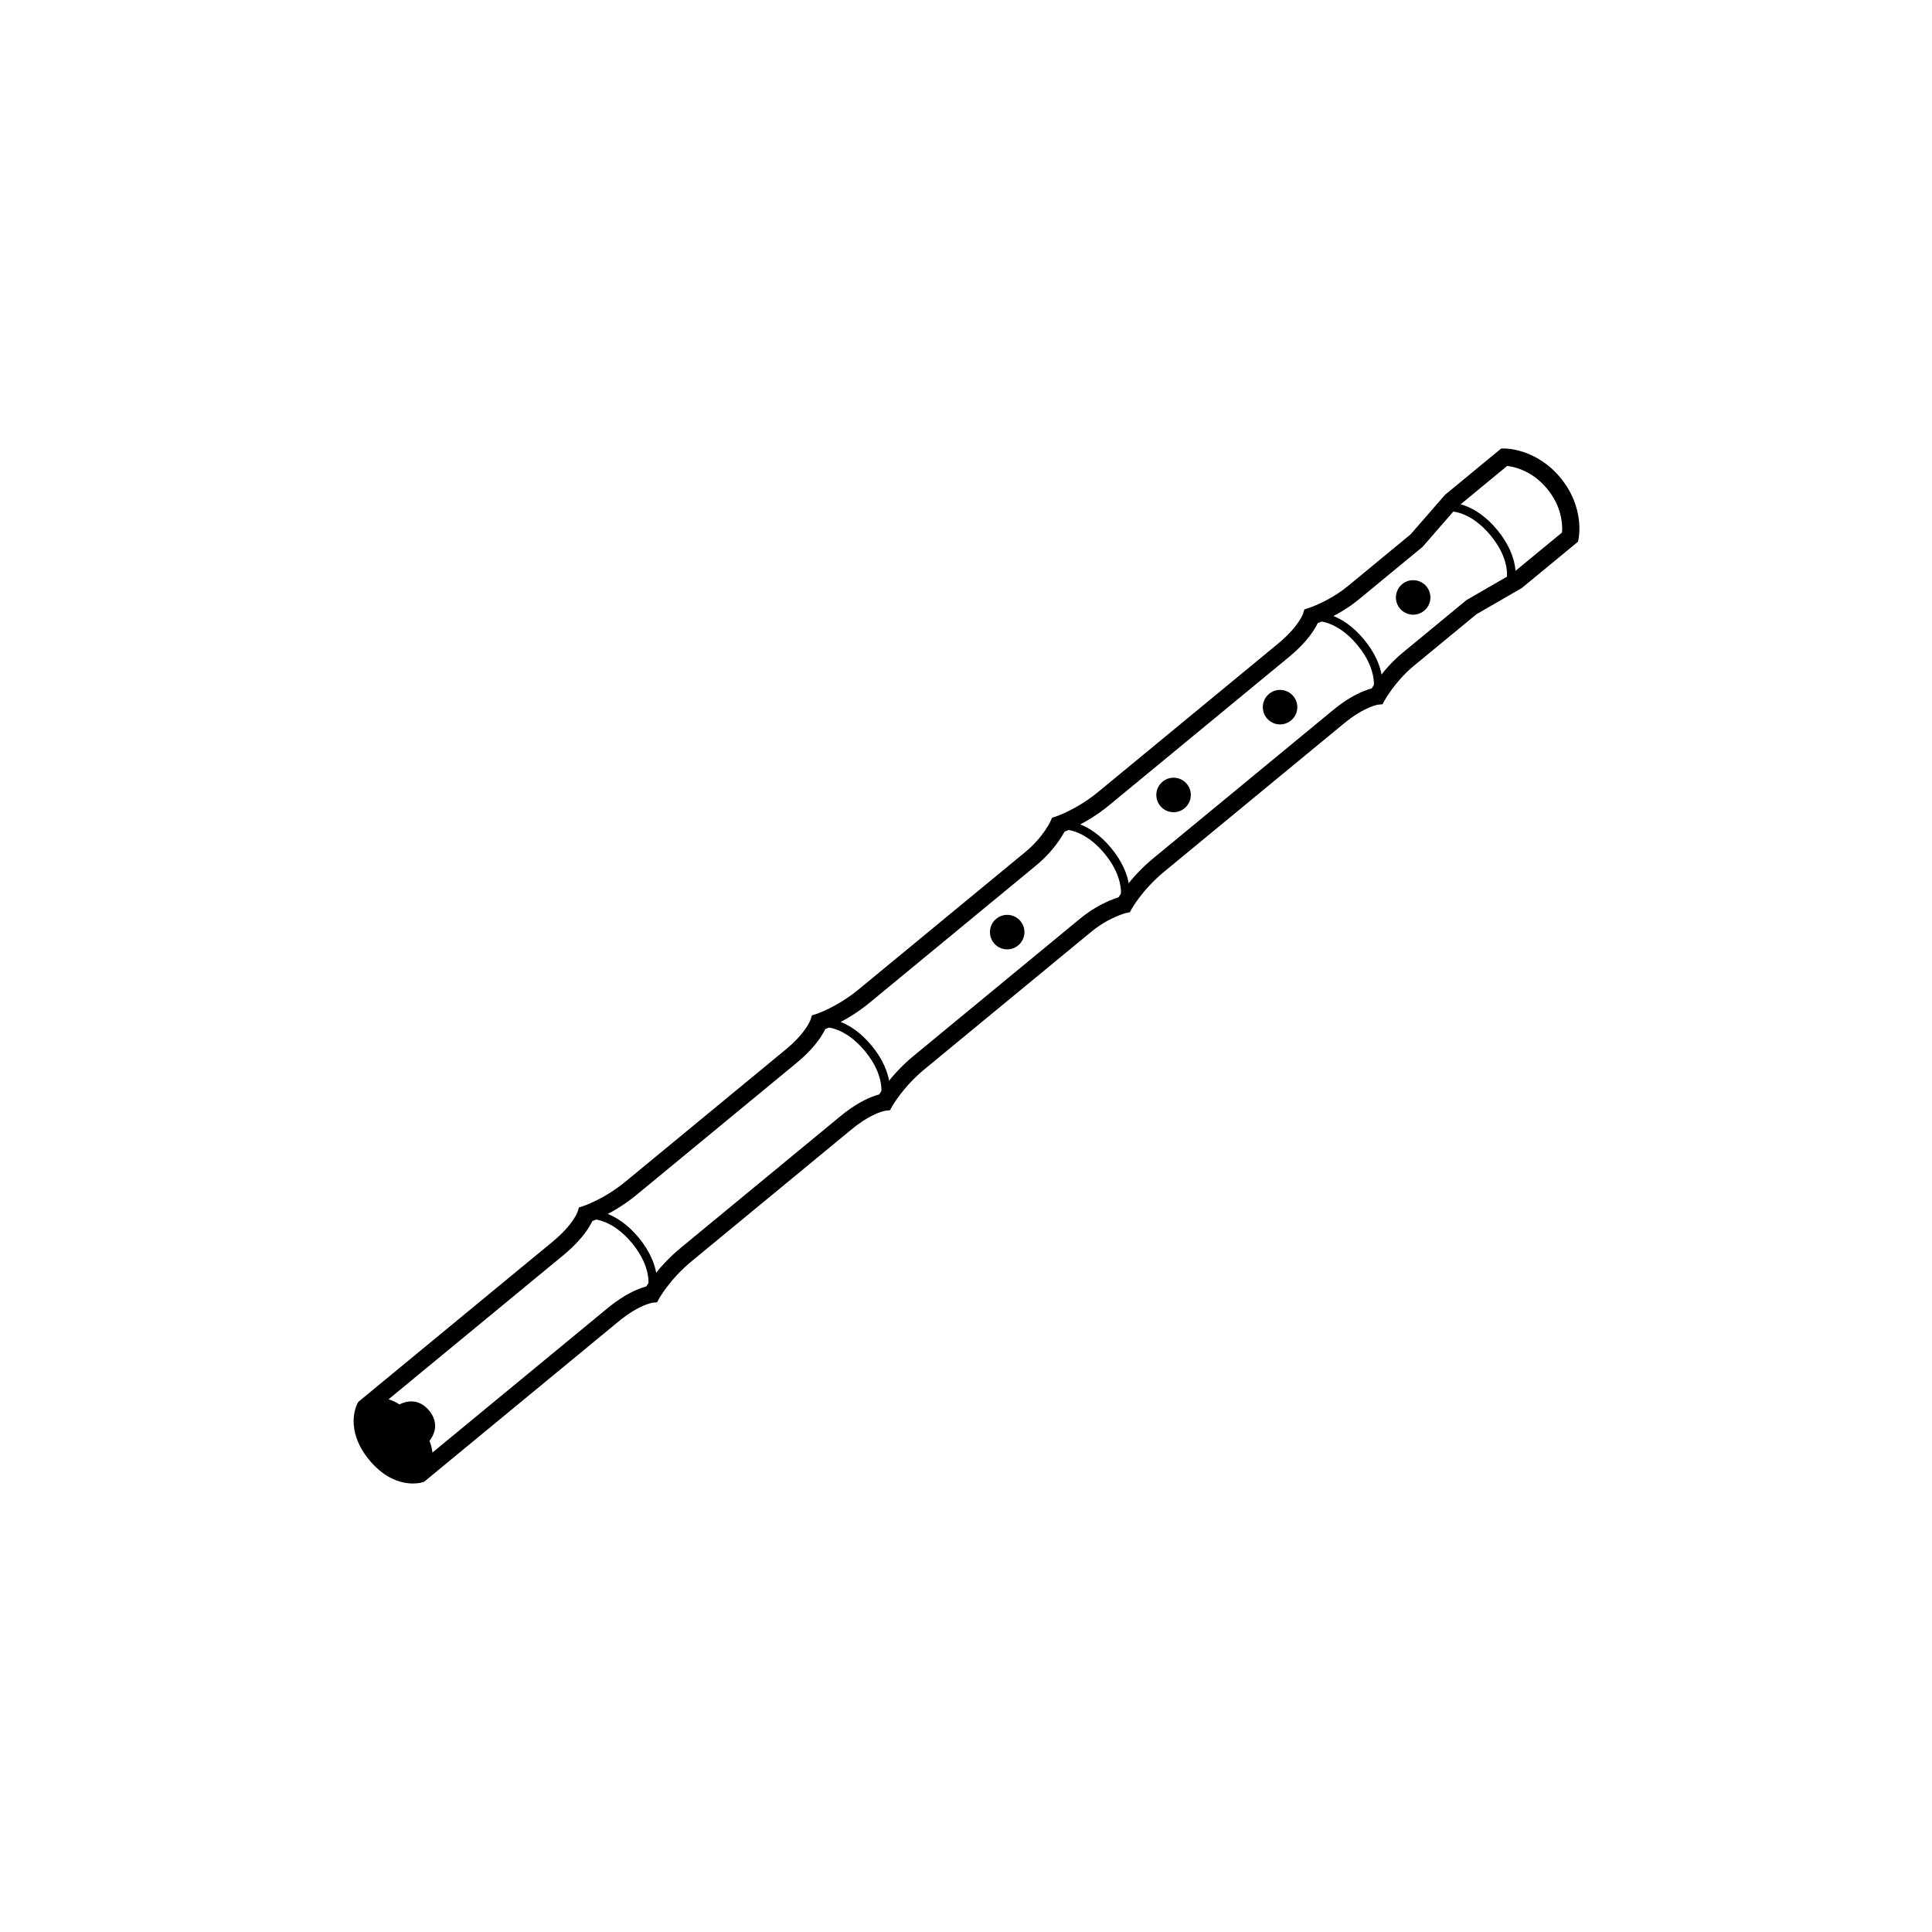
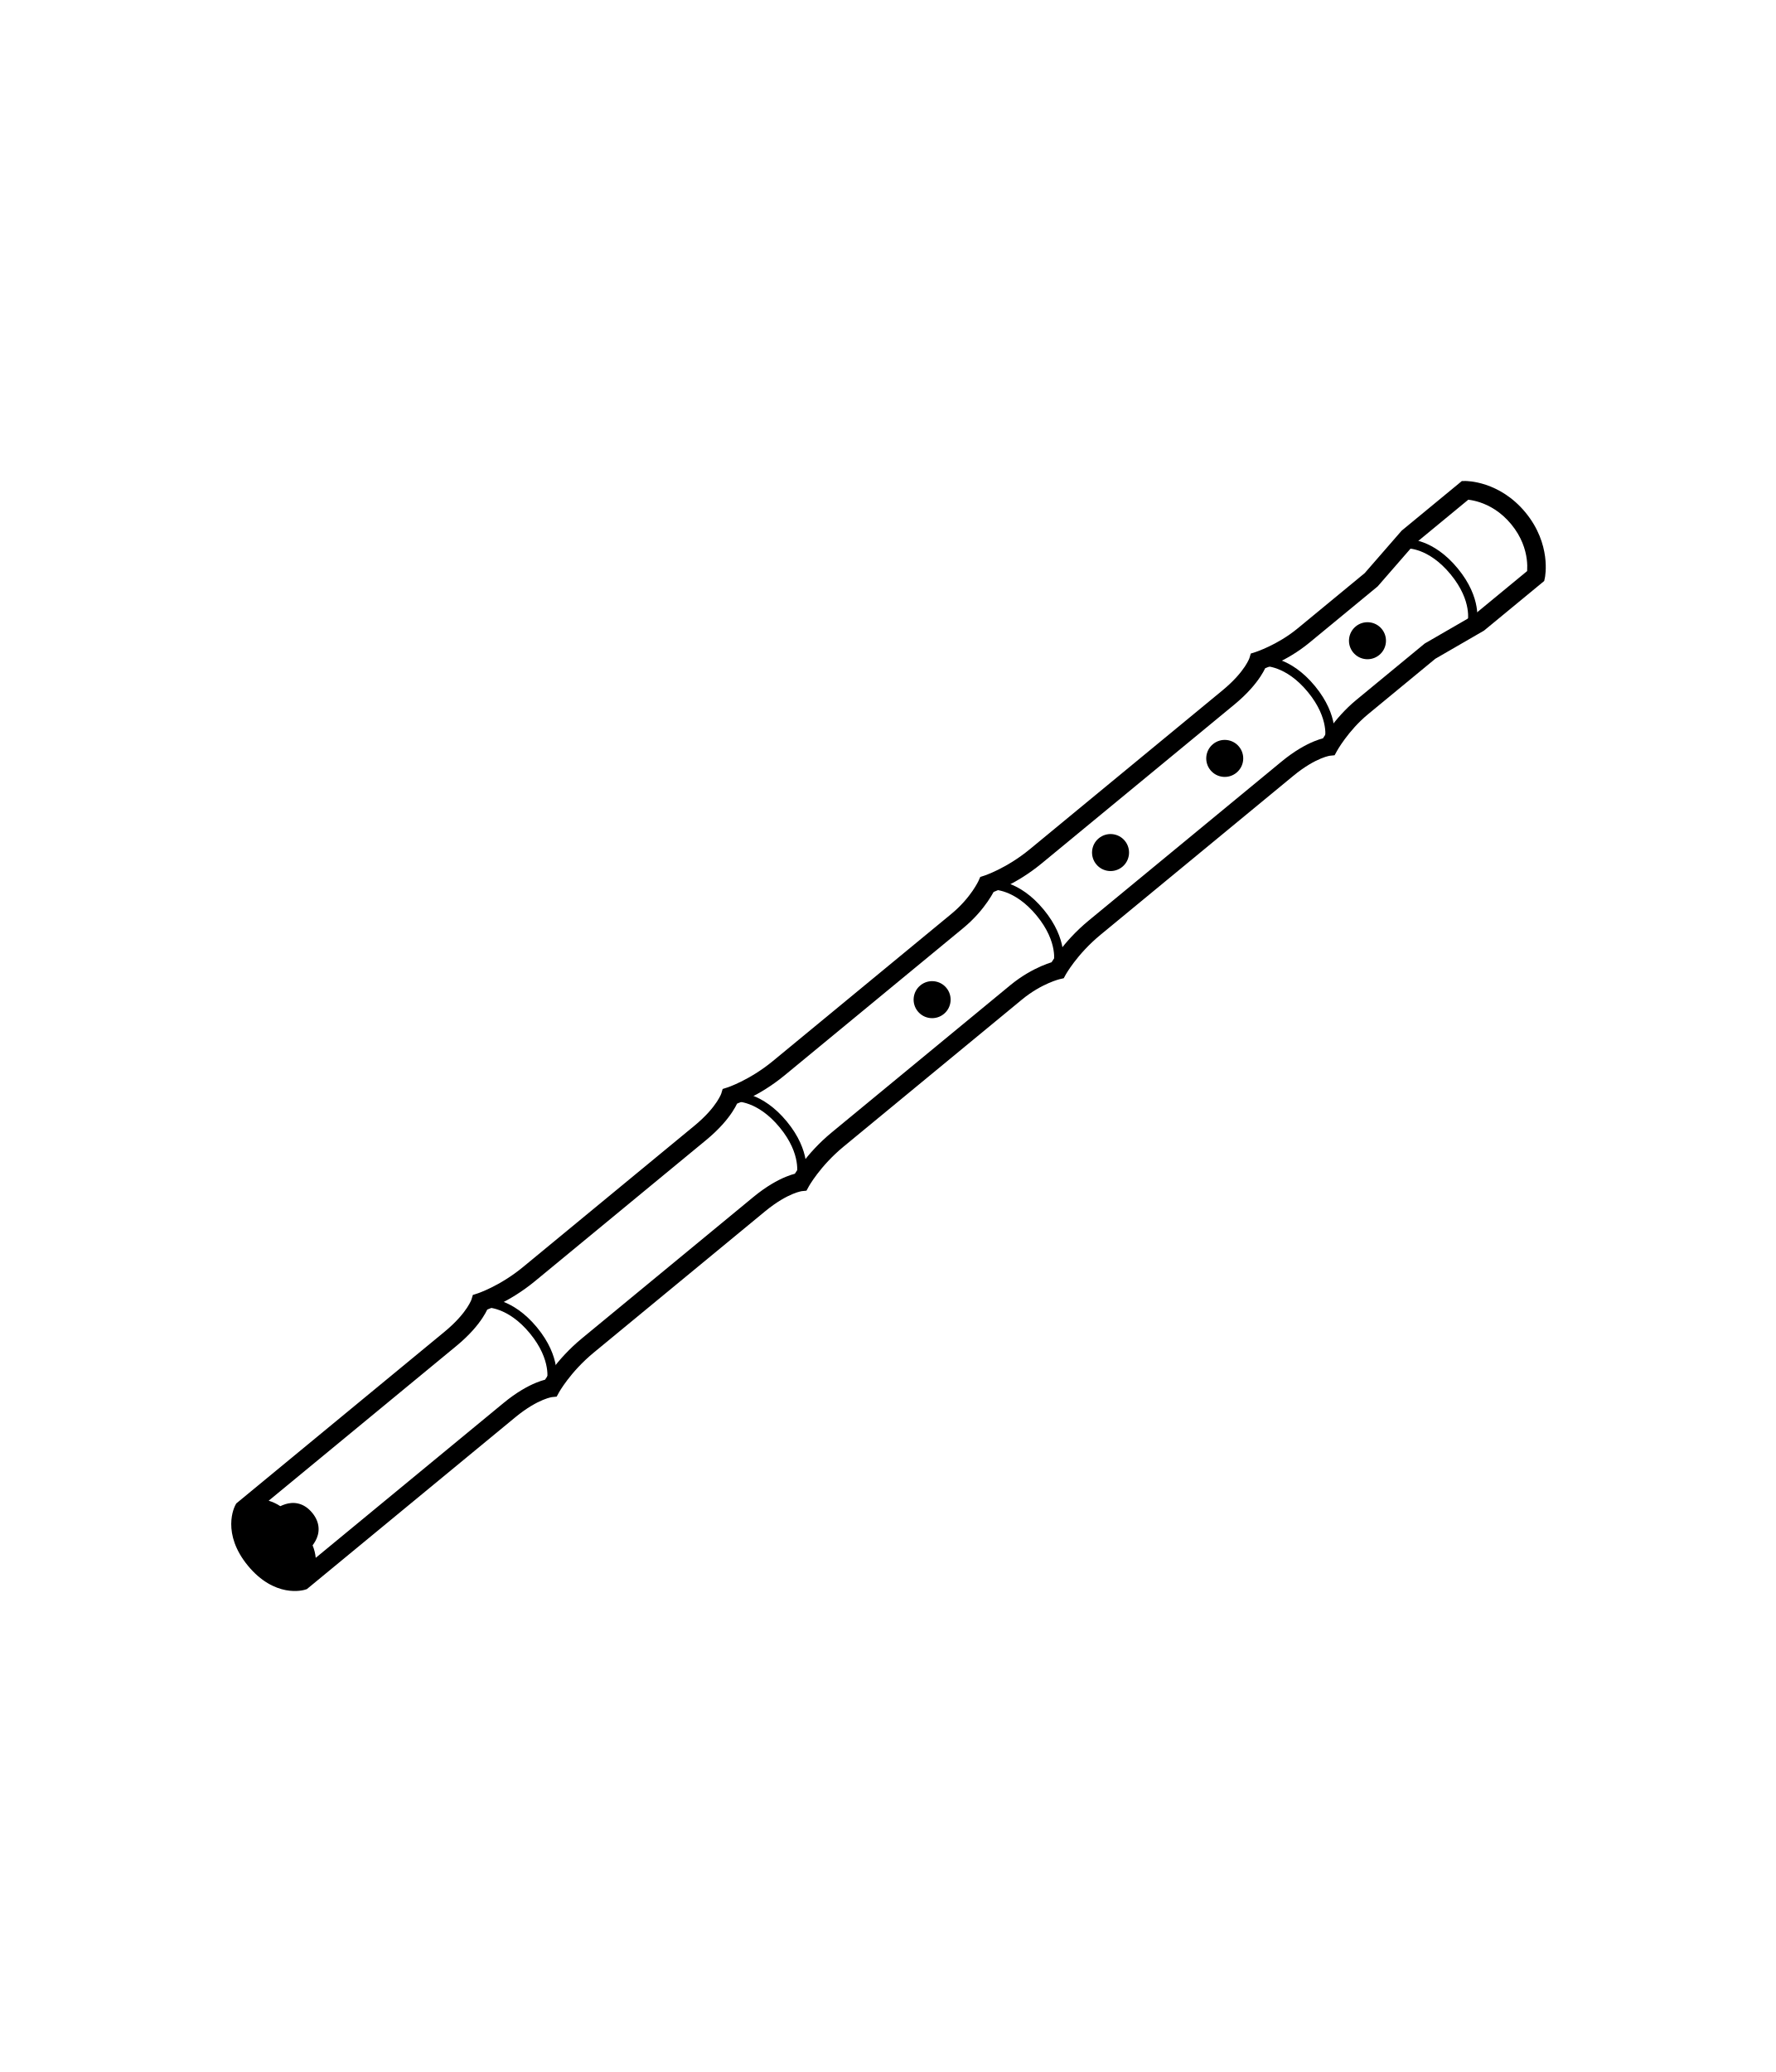
- <svg xmlns="http://www.w3.org/2000/svg" width="224" height="224" viewBox="0 0 224 224" fill="none">
-   <path fill-rule="evenodd" clip-rule="evenodd" d="M94.645 117.563L94.631 117.568L94.629 117.568L94.13 117.728L93.981 118.219L93.981 118.22L93.98 118.222C93.979 118.226 93.976 118.233 93.972 118.245C93.961 118.274 93.939 118.328 93.904 118.405C93.833 118.557 93.708 118.799 93.502 119.111C93.09 119.736 92.352 120.65 91.077 121.701L72.558 136.968C71.279 138.022 70.031 138.744 69.106 139.2C68.643 139.428 68.264 139.589 68.004 139.692C67.874 139.743 67.774 139.78 67.709 139.803C67.677 139.814 67.653 139.822 67.639 139.827L67.624 139.832L67.623 139.832L67.622 139.833L67.123 139.992L66.974 140.486C66.972 140.49 66.969 140.498 66.965 140.509C66.954 140.539 66.932 140.593 66.897 140.669C66.826 140.821 66.701 141.063 66.495 141.376C66.083 142 65.345 142.914 64.07 143.966L41.544 162.536L41.452 162.705L42.329 163.185C41.452 162.705 41.451 162.706 41.451 162.706L41.45 162.707L41.449 162.71L41.445 162.716L41.438 162.731C41.432 162.742 41.425 162.756 41.417 162.772C41.401 162.804 41.382 162.846 41.359 162.897C41.316 162.999 41.262 163.139 41.209 163.313C41.104 163.661 41.004 164.149 41 164.746C40.994 165.963 41.392 167.551 42.809 169.27C44.226 170.989 45.708 171.682 46.903 171.908C47.491 172.019 47.989 172.013 48.35 171.976C48.531 171.958 48.678 171.932 48.787 171.908C48.842 171.896 48.886 171.885 48.921 171.875C48.938 171.871 48.953 171.867 48.965 171.863L48.981 171.858L48.988 171.856L48.991 171.855L48.992 171.855C48.992 171.855 48.994 171.854 48.69 170.902L48.994 171.854L49.177 171.796L71.703 153.226C72.978 152.174 74.016 151.624 74.707 151.339C75.054 151.197 75.315 151.12 75.478 151.079C75.559 151.059 75.617 151.048 75.648 151.043C75.66 151.041 75.668 151.04 75.672 151.039L76.185 150.987L76.437 150.527L76.438 150.526L76.438 150.525L76.446 150.512C76.453 150.498 76.466 150.477 76.483 150.447C76.518 150.388 76.573 150.297 76.648 150.179C76.798 149.943 77.029 149.601 77.341 149.191C77.966 148.369 78.912 147.282 80.191 146.228L98.71 130.961C99.985 129.91 101.023 129.36 101.714 129.075C102.06 128.932 102.322 128.855 102.485 128.815C102.566 128.795 102.624 128.784 102.655 128.779C102.66 128.778 102.665 128.777 102.669 128.776C102.674 128.776 102.677 128.775 102.679 128.775L102.68 128.774L102.682 128.774L103.192 128.722L103.444 128.263L103.444 128.262L103.445 128.261L103.452 128.247C103.456 128.241 103.46 128.234 103.466 128.224C103.472 128.213 103.48 128.199 103.49 128.183C103.525 128.123 103.58 128.032 103.655 127.915C103.805 127.679 104.036 127.337 104.348 126.927C104.973 126.105 105.919 125.018 107.197 123.964L126.488 108.061C127.56 107.177 128.6 106.62 129.367 106.286C129.749 106.119 130.062 106.009 130.273 105.941C130.379 105.907 130.459 105.885 130.51 105.871C130.535 105.864 130.553 105.859 130.564 105.857L130.571 105.855L130.572 105.855L130.573 105.854L131.008 105.755L131.222 105.362L131.223 105.361L131.223 105.36L131.231 105.347C131.238 105.334 131.251 105.312 131.268 105.282C131.303 105.223 131.358 105.132 131.433 105.014C131.584 104.779 131.814 104.437 132.126 104.027C132.751 103.205 133.698 102.118 134.976 101.064L155.81 83.888C157.085 82.837 158.123 82.287 158.815 82.002C159.161 81.859 159.422 81.782 159.585 81.742C159.667 81.722 159.724 81.711 159.755 81.706C159.767 81.704 159.775 81.702 159.779 81.702L159.781 81.701L159.782 81.701L160.292 81.65L160.544 81.189L160.545 81.188L160.554 81.173C160.561 81.159 160.574 81.137 160.592 81.107C160.627 81.047 160.681 80.956 160.753 80.84C160.899 80.607 161.119 80.274 161.408 79.883C161.989 79.097 162.836 78.096 163.912 77.209L171.178 71.219L176.444 68.174L182.952 62.809L183.024 62.465L183.024 62.463L183.025 62.461L183.026 62.456L183.029 62.441C183.031 62.43 183.033 62.416 183.036 62.398C183.038 62.388 183.04 62.377 183.042 62.365C183.044 62.354 183.046 62.343 183.048 62.331C183.051 62.309 183.055 62.286 183.058 62.26C183.075 62.145 183.093 61.985 183.106 61.786C183.131 61.389 183.133 60.836 183.047 60.177C182.873 58.856 182.34 57.116 180.929 55.404C179.518 53.692 177.912 52.837 176.648 52.414C176.018 52.203 175.474 52.1 175.08 52.049C174.883 52.024 174.722 52.011 174.606 52.005C174.548 52.002 174.501 52.001 174.466 52C174.448 52 174.434 52 174.422 52L174.407 52L174.402 52L174.399 52L174.397 52L174.047 52.005L167.539 57.37L163.545 61.959L156.279 67.949C155.203 68.836 154.059 69.477 153.177 69.897C152.738 70.106 152.369 70.258 152.112 70.357C151.984 70.406 151.885 70.442 151.82 70.465C151.787 70.476 151.763 70.484 151.748 70.489L151.731 70.495L151.73 70.495L151.23 70.655L151.082 71.146L151.081 71.147L151.081 71.148C151.079 71.153 151.076 71.16 151.072 71.172C151.061 71.201 151.039 71.255 151.004 71.332C150.933 71.484 150.808 71.726 150.602 72.038C150.19 72.662 149.452 73.577 148.177 74.628L127.343 91.804C126.065 92.857 124.817 93.579 123.891 94.036C123.429 94.264 123.049 94.425 122.789 94.527C122.659 94.579 122.56 94.615 122.495 94.638C122.462 94.65 122.438 94.658 122.424 94.663L122.409 94.668L122.408 94.668L122.407 94.668L121.981 94.804L121.8 95.212L121.8 95.214L121.799 95.215L121.796 95.221C121.792 95.23 121.784 95.247 121.772 95.27C121.749 95.318 121.711 95.392 121.658 95.489C121.552 95.684 121.383 95.97 121.147 96.314C120.672 97.002 119.927 97.917 118.855 98.801L99.564 114.704C98.286 115.758 97.038 116.479 96.112 116.936C95.65 117.164 95.271 117.325 95.011 117.428C94.881 117.479 94.781 117.516 94.716 117.539C94.684 117.55 94.66 117.558 94.645 117.563ZM68.164 142.477C68.403 142.114 68.569 141.809 68.681 141.575L68.738 141.553C69.043 141.432 69.474 141.249 69.99 140.994C71.022 140.485 72.407 139.684 73.83 138.512L92.349 123.245C93.774 122.07 94.647 121.008 95.171 120.212C95.41 119.85 95.576 119.544 95.688 119.311L95.745 119.288C96.05 119.168 96.481 118.985 96.997 118.73C98.029 118.221 99.414 117.42 100.837 116.247L120.127 100.344C121.37 99.32 122.236 98.258 122.794 97.448C123.073 97.042 123.277 96.698 123.412 96.45L123.425 96.426C123.456 96.414 123.489 96.401 123.523 96.388C123.829 96.267 124.259 96.085 124.776 95.829C125.808 95.32 127.193 94.519 128.615 93.347L149.449 76.172C150.874 74.997 151.747 73.935 152.272 73.139C152.51 72.778 152.675 72.474 152.787 72.24L152.831 72.223C153.128 72.109 153.545 71.937 154.037 71.703C155.016 71.236 156.312 70.514 157.551 69.492L164.945 63.397L168.939 58.808L174.743 54.023C174.769 54.026 174.796 54.029 174.824 54.033C175.11 54.07 175.525 54.147 176.013 54.311C176.986 54.636 178.253 55.301 179.386 56.676C180.519 58.05 180.93 59.421 181.064 60.438C181.131 60.949 181.128 61.371 181.11 61.659C181.108 61.687 181.106 61.715 181.104 61.74L175.299 66.525L170.034 69.57L162.64 75.666C161.401 76.687 160.444 77.822 159.799 78.694C159.476 79.132 159.228 79.508 159.059 79.778L159.033 79.819C158.783 79.884 158.452 79.988 158.052 80.153C157.172 80.516 155.963 81.17 154.538 82.345L133.704 99.52C132.281 100.693 131.231 101.9 130.534 102.816C130.185 103.274 129.924 103.662 129.747 103.939C129.727 103.97 129.709 103.999 129.691 104.028L129.665 104.036C129.396 104.122 129.019 104.256 128.567 104.452C127.666 104.846 126.458 105.493 125.216 106.518L105.925 122.421C104.503 123.593 103.452 124.8 102.756 125.716C102.407 126.175 102.145 126.562 101.969 126.839L101.936 126.891C101.685 126.956 101.354 127.06 100.952 127.226C100.071 127.589 98.862 128.243 97.437 129.418L78.918 144.685C77.496 145.858 76.445 147.065 75.749 147.98C75.4 148.439 75.138 148.827 74.962 149.103L74.929 149.155C74.678 149.22 74.347 149.325 73.945 149.49C73.065 149.853 71.856 150.508 70.43 151.682L50.135 168.414C50.093 167.984 49.99 167.528 49.797 167.065C49.898 166.926 50.018 166.75 50.121 166.556C50.305 166.21 50.474 165.744 50.444 165.188C50.414 164.62 50.184 164.067 49.753 163.545C49.323 163.022 48.823 162.691 48.272 162.553C47.732 162.418 47.242 162.494 46.867 162.609C46.657 162.673 46.462 162.757 46.306 162.83C45.889 162.552 45.461 162.364 45.047 162.24L65.342 145.509C66.767 144.334 67.64 143.272 68.164 142.477Z" fill="black" />
-   <path d="M118.319 106.799C119.022 107.651 118.901 108.912 118.048 109.614C117.196 110.317 115.935 110.196 115.233 109.343C114.53 108.491 114.652 107.23 115.504 106.528C116.356 105.825 117.617 105.946 118.319 106.799Z" fill="black" />
-   <path d="M137.61 90.896C138.313 91.748 138.191 93.009 137.339 93.711C136.487 94.414 135.226 94.293 134.524 93.44C133.821 92.588 133.942 91.327 134.795 90.625C135.647 89.922 136.907 90.043 137.61 90.896Z" fill="black" />
-   <path d="M149.956 80.718C150.659 81.57 150.537 82.831 149.685 83.533C148.833 84.236 147.572 84.115 146.87 83.262C146.167 82.41 146.288 81.149 147.141 80.447C147.993 79.744 149.253 79.865 149.956 80.718Z" fill="black" />
-   <path d="M165.388 67.995C166.091 68.848 165.97 70.108 165.117 70.811C164.265 71.513 163.005 71.392 162.302 70.54C161.599 69.687 161.721 68.427 162.573 67.724C163.425 67.022 164.686 67.143 165.388 67.995Z" fill="black" />
-   <path fill-rule="evenodd" clip-rule="evenodd" d="M154.482 71.376C155.506 71.764 156.838 72.558 158.166 74.169C159.494 75.781 160.019 77.24 160.205 78.319C160.297 78.856 160.304 79.294 160.287 79.604C160.278 79.759 160.263 79.882 160.25 79.97C160.243 80.013 160.237 80.048 160.232 80.074C160.229 80.086 160.227 80.097 160.225 80.105L160.223 80.115L160.222 80.119L160.222 80.121C160.222 80.121 160.221 80.122 159.735 80.004C159.25 79.886 159.249 79.887 159.249 79.887L159.249 79.888L159.251 79.878C159.253 79.867 159.257 79.846 159.262 79.818C159.27 79.76 159.282 79.669 159.289 79.548C159.302 79.306 159.298 78.944 159.219 78.488C159.063 77.58 158.611 76.281 157.394 74.806C156.178 73.33 154.99 72.638 154.128 72.312C153.695 72.148 153.341 72.074 153.101 72.041C152.981 72.025 152.889 72.019 152.831 72.016C152.802 72.015 152.781 72.015 152.77 72.015L152.759 72.015L152.76 72.015C152.76 72.015 152.762 72.015 152.739 71.516C152.716 71.016 152.716 71.016 152.716 71.016L152.719 71.016L152.722 71.016L152.733 71.016C152.741 71.015 152.752 71.015 152.765 71.015C152.791 71.015 152.826 71.015 152.871 71.017C152.959 71.02 153.083 71.029 153.236 71.05C153.544 71.093 153.973 71.183 154.482 71.376Z" fill="black" />
-   <path fill-rule="evenodd" clip-rule="evenodd" d="M169.915 58.654C170.938 59.042 172.271 59.836 173.599 61.447C174.927 63.058 175.452 64.518 175.637 65.596C175.73 66.133 175.737 66.572 175.719 66.882C175.711 67.037 175.696 67.16 175.682 67.247C175.676 67.291 175.669 67.326 175.664 67.351C175.662 67.364 175.66 67.374 175.658 67.382L175.655 67.393L175.655 67.397L175.654 67.398C175.654 67.398 175.654 67.399 175.168 67.282C174.682 67.164 174.682 67.164 174.682 67.164L174.682 67.166L174.684 67.156C174.686 67.144 174.69 67.124 174.694 67.095C174.703 67.038 174.714 66.947 174.721 66.826C174.735 66.584 174.73 66.222 174.652 65.766C174.496 64.857 174.043 63.559 172.827 62.083C171.611 60.608 170.422 59.916 169.561 59.589C169.128 59.425 168.773 59.352 168.533 59.319C168.413 59.302 168.322 59.296 168.264 59.294C168.235 59.293 168.214 59.293 168.202 59.293L168.191 59.293L168.193 59.293C168.193 59.293 168.194 59.293 168.171 58.793C168.148 58.294 168.149 58.294 168.149 58.294L168.151 58.294L168.155 58.293L168.166 58.293C168.174 58.293 168.184 58.293 168.197 58.293C168.223 58.292 168.259 58.293 168.303 58.295C168.391 58.298 168.515 58.307 168.669 58.328C168.977 58.37 169.405 58.461 169.915 58.654Z" fill="black" />
-   <path fill-rule="evenodd" clip-rule="evenodd" d="M125.161 95.549C126.184 95.937 127.516 96.731 128.844 98.342C130.172 99.953 130.698 101.413 130.883 102.491C130.975 103.028 130.983 103.467 130.965 103.777C130.957 103.932 130.942 104.055 130.928 104.142C130.922 104.186 130.915 104.221 130.91 104.246C130.908 104.259 130.905 104.269 130.904 104.278L130.901 104.288L130.9 104.292L130.9 104.293C130.9 104.293 130.9 104.295 130.414 104.177C129.928 104.059 129.928 104.059 129.928 104.059L129.927 104.061L129.929 104.051C129.932 104.039 129.935 104.019 129.94 103.99C129.949 103.933 129.96 103.842 129.967 103.721C129.98 103.479 129.976 103.117 129.897 102.661C129.741 101.752 129.289 100.454 128.073 98.978C126.856 97.503 125.668 96.811 124.806 96.484C124.374 96.32 124.019 96.247 123.779 96.214C123.659 96.198 123.568 96.191 123.509 96.189C123.48 96.188 123.46 96.188 123.448 96.188L123.437 96.188L123.439 96.188C123.439 96.188 123.44 96.188 123.417 95.688C123.394 95.189 123.395 95.189 123.395 95.189L123.397 95.189L123.401 95.188L123.411 95.188C123.42 95.188 123.43 95.188 123.443 95.188C123.469 95.188 123.505 95.188 123.549 95.19C123.637 95.193 123.761 95.202 123.915 95.223C124.222 95.265 124.651 95.356 125.161 95.549Z" fill="black" />
-   <path fill-rule="evenodd" clip-rule="evenodd" d="M97.382 118.449C98.405 118.837 99.738 119.631 101.066 121.243C102.394 122.854 102.919 124.313 103.105 125.392C103.197 125.929 103.204 126.367 103.187 126.677C103.178 126.832 103.163 126.955 103.15 127.043C103.143 127.086 103.137 127.121 103.132 127.147C103.129 127.159 103.127 127.17 103.125 127.178L103.123 127.188L103.122 127.192L103.121 127.194C103.121 127.194 103.121 127.195 102.635 127.077C102.149 126.959 102.149 126.96 102.149 126.96L102.149 126.961L102.151 126.951C102.153 126.94 102.157 126.919 102.161 126.891C102.17 126.833 102.182 126.742 102.188 126.621C102.202 126.379 102.197 126.017 102.119 125.561C101.963 124.653 101.511 123.354 100.294 121.879C99.078 120.403 97.89 119.711 97.028 119.385C96.595 119.221 96.241 119.147 96.001 119.114C95.88 119.098 95.789 119.092 95.731 119.089C95.702 119.088 95.681 119.088 95.669 119.088L95.658 119.088L95.66 119.088C95.66 119.088 95.661 119.088 95.638 118.589C95.615 118.089 95.616 118.089 95.616 118.089L95.618 118.089L95.622 118.089L95.633 118.089C95.641 118.088 95.652 118.088 95.665 118.088C95.691 118.088 95.726 118.088 95.77 118.09C95.859 118.094 95.982 118.102 96.136 118.123C96.444 118.166 96.873 118.256 97.382 118.449Z" fill="black" />
-   <path fill-rule="evenodd" clip-rule="evenodd" d="M70.375 140.714C71.398 141.102 72.731 141.896 74.059 143.507C75.387 145.118 75.912 146.578 76.098 147.656C76.19 148.193 76.197 148.631 76.18 148.941C76.171 149.096 76.156 149.219 76.143 149.307C76.136 149.351 76.13 149.385 76.125 149.411C76.122 149.424 76.12 149.434 76.118 149.442L76.116 149.452L76.115 149.456L76.115 149.458C76.115 149.458 76.114 149.459 75.628 149.341C75.142 149.223 75.142 149.224 75.142 149.224L75.142 149.225L75.144 149.216C75.146 149.204 75.15 149.184 75.154 149.155C75.163 149.097 75.175 149.006 75.181 148.885C75.195 148.644 75.191 148.281 75.112 147.825C74.956 146.917 74.504 145.619 73.287 144.143C72.071 142.667 70.883 141.976 70.021 141.649C69.588 141.485 69.234 141.411 68.994 141.379C68.874 141.362 68.782 141.356 68.724 141.354C68.695 141.352 68.674 141.352 68.662 141.352L68.651 141.353L68.653 141.352C68.653 141.352 68.654 141.352 68.632 140.853C68.609 140.353 68.609 140.353 68.609 140.353L68.612 140.353L68.615 140.353L68.626 140.353C68.634 140.353 68.645 140.352 68.658 140.352C68.684 140.352 68.719 140.353 68.763 140.354C68.852 140.358 68.975 140.367 69.129 140.388C69.437 140.43 69.866 140.521 70.375 140.714Z" fill="black" />
+ <svg xmlns="http://www.w3.org/2000/svg" width="192" height="224" viewBox="0 0 192 224" fill="none">
+   <path fill-rule="evenodd" clip-rule="evenodd" d="M78.645 117.563L78.631 117.568L78.629 117.568L78.13 117.728L77.981 118.219L77.981 118.22L77.98 118.222C77.979 118.226 77.976 118.233 77.972 118.245C77.961 118.274 77.939 118.328 77.904 118.405C77.833 118.557 77.708 118.799 77.502 119.111C77.09 119.736 76.352 120.65 75.077 121.701L56.558 136.968C55.279 138.022 54.032 138.744 53.106 139.2C52.643 139.428 52.264 139.589 52.004 139.692C51.874 139.743 51.774 139.78 51.709 139.803C51.677 139.814 51.653 139.822 51.639 139.827L51.624 139.832L51.623 139.832L51.622 139.833L51.123 139.992L50.974 140.486C50.972 140.49 50.969 140.498 50.965 140.509C50.954 140.539 50.932 140.593 50.897 140.669C50.826 140.821 50.701 141.063 50.495 141.376C50.083 142 49.345 142.914 48.07 143.966L25.544 162.536L25.451 162.705L26.329 163.185C25.451 162.705 25.451 162.706 25.451 162.706L25.45 162.707L25.449 162.71L25.445 162.716L25.438 162.731C25.432 162.742 25.425 162.756 25.417 162.772C25.401 162.804 25.381 162.846 25.36 162.897C25.316 162.999 25.262 163.139 25.209 163.313C25.104 163.661 25.003 164.149 25 164.746C24.994 165.963 25.392 167.551 26.808 169.27C28.226 170.989 29.708 171.682 30.903 171.908C31.491 172.019 31.989 172.013 32.35 171.976C32.531 171.958 32.678 171.932 32.787 171.908C32.842 171.896 32.886 171.885 32.921 171.875C32.938 171.871 32.953 171.867 32.965 171.863L32.981 171.858L32.988 171.856L32.991 171.855L32.992 171.855C32.992 171.855 32.994 171.854 32.69 170.902L32.994 171.854L33.177 171.796L55.703 153.226C56.978 152.174 58.016 151.624 58.708 151.339C59.054 151.197 59.315 151.12 59.478 151.079C59.559 151.059 59.617 151.048 59.648 151.043C59.66 151.041 59.668 151.04 59.672 151.039L60.185 150.987L60.437 150.527L60.438 150.526L60.438 150.525L60.446 150.512C60.453 150.498 60.466 150.477 60.483 150.447C60.518 150.388 60.573 150.297 60.648 150.179C60.798 149.943 61.029 149.601 61.341 149.191C61.966 148.369 62.912 147.282 64.191 146.228L82.71 130.961C83.985 129.91 85.023 129.36 85.714 129.075C86.061 128.932 86.322 128.855 86.485 128.815C86.566 128.795 86.624 128.784 86.655 128.779C86.66 128.778 86.665 128.777 86.669 128.776C86.674 128.776 86.677 128.775 86.679 128.775L86.68 128.774L86.682 128.774L87.192 128.722L87.444 128.263L87.444 128.262L87.445 128.261L87.452 128.247C87.456 128.241 87.46 128.234 87.466 128.224C87.472 128.213 87.48 128.199 87.49 128.183C87.525 128.123 87.58 128.032 87.655 127.915C87.805 127.679 88.036 127.337 88.348 126.927C88.973 126.105 89.919 125.018 91.197 123.964L110.488 108.061C111.56 107.177 112.6 106.62 113.367 106.286C113.749 106.119 114.062 106.009 114.273 105.941C114.379 105.907 114.459 105.885 114.51 105.871C114.535 105.864 114.553 105.859 114.564 105.857L114.571 105.855L114.572 105.855L114.573 105.854L115.008 105.755L115.222 105.362L115.223 105.361L115.223 105.36L115.231 105.347C115.238 105.334 115.251 105.312 115.268 105.282C115.303 105.223 115.358 105.132 115.433 105.014C115.584 104.779 115.814 104.437 116.126 104.027C116.751 103.205 117.698 102.118 118.976 101.064L139.81 83.888C141.085 82.837 142.123 82.287 142.815 82.002C143.161 81.859 143.422 81.782 143.585 81.742C143.667 81.722 143.724 81.711 143.755 81.706C143.767 81.704 143.775 81.702 143.779 81.702L143.781 81.701L143.782 81.701L144.292 81.65L144.544 81.189L144.545 81.188L144.554 81.173C144.561 81.159 144.574 81.137 144.592 81.107C144.627 81.047 144.681 80.956 144.753 80.84C144.899 80.607 145.119 80.274 145.408 79.883C145.989 79.097 146.836 78.096 147.912 77.209L155.178 71.219L160.444 68.174L166.952 62.809L167.024 62.465L167.024 62.463L167.025 62.461L167.026 62.456L167.029 62.441C167.031 62.43 167.033 62.416 167.036 62.398C167.038 62.388 167.04 62.377 167.042 62.365C167.044 62.354 167.046 62.343 167.048 62.331C167.051 62.309 167.055 62.286 167.058 62.26C167.075 62.145 167.093 61.985 167.106 61.786C167.131 61.389 167.133 60.836 167.047 60.177C166.873 58.856 166.34 57.116 164.929 55.404C163.518 53.692 161.912 52.837 160.648 52.414C160.018 52.203 159.474 52.1 159.08 52.049C158.883 52.024 158.722 52.011 158.606 52.005C158.548 52.002 158.501 52.001 158.466 52C158.448 52 158.434 52 158.422 52L158.407 52L158.402 52L158.399 52L158.397 52L158.047 52.005L151.539 57.37L147.545 61.959L140.279 67.949C139.203 68.836 138.059 69.477 137.177 69.897C136.738 70.106 136.369 70.258 136.112 70.357C135.984 70.406 135.885 70.442 135.82 70.465C135.787 70.476 135.763 70.484 135.748 70.489L135.731 70.495L135.73 70.495L135.23 70.655L135.082 71.146L135.081 71.147L135.081 71.148C135.079 71.153 135.076 71.16 135.072 71.172C135.061 71.201 135.039 71.255 135.004 71.332C134.933 71.484 134.808 71.726 134.602 72.038C134.19 72.662 133.452 73.577 132.177 74.628L111.343 91.804C110.065 92.857 108.817 93.579 107.891 94.036C107.429 94.264 107.049 94.425 106.789 94.527C106.659 94.579 106.56 94.615 106.495 94.638C106.462 94.65 106.438 94.658 106.424 94.663L106.409 94.668L106.408 94.668L106.407 94.668L105.981 94.804L105.8 95.212L105.8 95.214L105.799 95.215L105.796 95.221C105.792 95.23 105.784 95.247 105.772 95.27C105.749 95.318 105.711 95.392 105.658 95.489C105.552 95.684 105.383 95.97 105.147 96.314C104.672 97.002 103.927 97.917 102.855 98.801L83.564 114.704C82.286 115.758 81.038 116.479 80.112 116.936C79.65 117.164 79.271 117.325 79.011 117.428C78.881 117.479 78.781 117.516 78.716 117.539C78.684 117.55 78.66 117.558 78.645 117.563ZM52.164 142.477C52.403 142.114 52.569 141.809 52.681 141.575L52.738 141.553C53.043 141.432 53.474 141.249 53.99 140.994C55.022 140.485 56.407 139.684 57.83 138.512L76.349 123.245C77.774 122.07 78.647 121.008 79.171 120.212C79.41 119.85 79.576 119.544 79.688 119.311L79.745 119.288C80.05 119.168 80.481 118.985 80.997 118.73C82.029 118.221 83.414 117.42 84.837 116.247L104.127 100.344C105.37 99.32 106.236 98.258 106.794 97.448C107.073 97.042 107.277 96.698 107.412 96.45L107.425 96.426C107.456 96.414 107.489 96.401 107.523 96.388C107.829 96.267 108.259 96.085 108.776 95.829C109.808 95.32 111.193 94.519 112.615 93.347L133.449 76.172C134.874 74.997 135.747 73.935 136.272 73.139C136.51 72.778 136.675 72.474 136.787 72.24L136.831 72.223C137.128 72.109 137.545 71.937 138.037 71.703C139.016 71.236 140.312 70.514 141.551 69.492L148.945 63.397L152.939 58.808L158.743 54.023C158.769 54.026 158.796 54.029 158.824 54.033C159.11 54.07 159.525 54.147 160.013 54.311C160.986 54.636 162.253 55.301 163.386 56.676C164.519 58.05 164.93 59.421 165.064 60.438C165.131 60.949 165.128 61.371 165.11 61.659C165.108 61.687 165.106 61.715 165.104 61.74L159.299 66.525L154.034 69.57L146.64 75.666C145.401 76.687 144.444 77.822 143.799 78.694C143.476 79.132 143.228 79.508 143.059 79.778L143.033 79.819C142.783 79.884 142.452 79.988 142.052 80.153C141.172 80.516 139.963 81.17 138.538 82.345L117.704 99.52C116.281 100.693 115.231 101.9 114.534 102.816C114.185 103.274 113.924 103.662 113.747 103.939C113.727 103.97 113.709 103.999 113.691 104.028L113.665 104.036C113.396 104.122 113.019 104.256 112.567 104.452C111.666 104.846 110.458 105.493 109.216 106.518L89.925 122.421C88.503 123.593 87.452 124.8 86.756 125.716C86.407 126.175 86.145 126.562 85.969 126.839L85.936 126.891C85.685 126.956 85.354 127.06 84.952 127.226C84.072 127.589 82.862 128.243 81.437 129.418L62.918 144.685C61.496 145.858 60.446 147.065 59.749 147.98C59.4 148.439 59.139 148.827 58.962 149.103L58.929 149.155C58.678 149.22 58.347 149.325 57.945 149.49C57.065 149.853 55.855 150.508 54.431 151.682L34.135 168.414C34.093 167.984 33.99 167.528 33.797 167.065C33.898 166.926 34.018 166.75 34.121 166.556C34.305 166.21 34.474 165.744 34.444 165.188C34.414 164.62 34.184 164.067 33.753 163.545C33.323 163.022 32.823 162.691 32.272 162.553C31.732 162.418 31.242 162.494 30.867 162.609C30.657 162.673 30.462 162.757 30.306 162.83C29.889 162.552 29.46 162.364 29.047 162.24L49.342 145.509C50.767 144.334 51.64 143.272 52.164 142.477Z" fill="black" />
+   <path d="M102.319 106.799C103.022 107.651 102.901 108.912 102.048 109.614C101.196 110.317 99.936 110.196 99.233 109.343C98.53 108.491 98.652 107.23 99.504 106.528C100.356 105.825 101.617 105.946 102.319 106.799Z" fill="black" />
+   <path d="M121.61 90.896C122.313 91.748 122.191 93.009 121.339 93.711C120.487 94.414 119.226 94.293 118.524 93.44C117.821 92.588 117.942 91.327 118.795 90.625C119.647 89.922 120.907 90.043 121.61 90.896Z" fill="black" />
+   <path d="M133.956 80.718C134.659 81.57 134.537 82.831 133.685 83.533C132.833 84.236 131.572 84.115 130.87 83.262C130.167 82.41 130.288 81.149 131.141 80.447C131.993 79.744 133.253 79.865 133.956 80.718Z" fill="black" />
+   <path d="M149.388 67.995C150.091 68.848 149.97 70.108 149.117 70.811C148.265 71.513 147.005 71.392 146.302 70.54C145.599 69.687 145.721 68.427 146.573 67.724C147.425 67.022 148.686 67.143 149.388 67.995Z" fill="black" />
+   <path fill-rule="evenodd" clip-rule="evenodd" d="M138.482 71.376C139.506 71.764 140.838 72.558 142.166 74.169C143.494 75.781 144.019 77.24 144.205 78.319C144.297 78.856 144.304 79.294 144.287 79.604C144.278 79.759 144.263 79.882 144.25 79.97C144.243 80.013 144.237 80.048 144.232 80.074C144.229 80.086 144.227 80.097 144.225 80.105L144.223 80.115L144.222 80.119L144.222 80.121C144.222 80.121 144.221 80.122 143.735 80.004C143.25 79.886 143.249 79.887 143.249 79.887L143.249 79.888L143.251 79.878C143.253 79.867 143.257 79.846 143.262 79.818C143.27 79.76 143.282 79.669 143.289 79.548C143.302 79.306 143.298 78.944 143.219 78.488C143.063 77.58 142.611 76.281 141.394 74.806C140.178 73.33 138.99 72.638 138.128 72.312C137.695 72.148 137.341 72.074 137.101 72.041C136.981 72.025 136.889 72.019 136.831 72.016C136.802 72.015 136.781 72.015 136.77 72.015L136.759 72.015L136.76 72.015C136.76 72.015 136.762 72.015 136.739 71.516C136.716 71.016 136.716 71.016 136.716 71.016L136.719 71.016L136.722 71.016L136.733 71.016C136.741 71.015 136.752 71.015 136.765 71.015C136.791 71.015 136.826 71.015 136.871 71.017C136.959 71.02 137.083 71.029 137.236 71.05C137.544 71.093 137.973 71.183 138.482 71.376Z" fill="black" />
+   <path fill-rule="evenodd" clip-rule="evenodd" d="M153.915 58.654C154.938 59.042 156.271 59.836 157.599 61.447C158.927 63.058 159.452 64.518 159.637 65.596C159.73 66.133 159.737 66.572 159.719 66.882C159.711 67.037 159.696 67.16 159.682 67.247C159.676 67.291 159.669 67.326 159.664 67.351C159.662 67.364 159.66 67.374 159.658 67.382L159.655 67.393L159.655 67.397L159.654 67.398C159.654 67.398 159.654 67.399 159.168 67.282C158.682 67.164 158.682 67.164 158.682 67.164L158.682 67.166L158.684 67.156C158.686 67.144 158.69 67.124 158.694 67.095C158.703 67.038 158.714 66.947 158.721 66.826C158.735 66.584 158.73 66.222 158.652 65.766C158.496 64.857 158.043 63.559 156.827 62.083C155.611 60.608 154.422 59.916 153.561 59.589C153.128 59.425 152.773 59.352 152.533 59.319C152.413 59.302 152.322 59.296 152.264 59.294C152.235 59.293 152.214 59.293 152.202 59.293L152.191 59.293L152.193 59.293C152.193 59.293 152.194 59.293 152.171 58.793C152.148 58.294 152.149 58.294 152.149 58.294L152.151 58.294L152.155 58.293L152.166 58.293C152.174 58.293 152.184 58.293 152.197 58.293C152.223 58.292 152.259 58.293 152.303 58.295C152.391 58.298 152.515 58.307 152.669 58.328C152.977 58.37 153.405 58.461 153.915 58.654Z" fill="black" />
+   <path fill-rule="evenodd" clip-rule="evenodd" d="M109.161 95.549C110.184 95.937 111.516 96.731 112.844 98.342C114.172 99.953 114.698 101.413 114.883 102.491C114.975 103.028 114.983 103.467 114.965 103.777C114.957 103.932 114.942 104.055 114.928 104.142C114.922 104.186 114.915 104.221 114.91 104.246C114.908 104.259 114.905 104.269 114.904 104.278L114.901 104.288L114.9 104.292L114.9 104.293C114.9 104.293 114.9 104.295 114.414 104.177C113.928 104.059 113.928 104.059 113.928 104.059L113.927 104.061L113.929 104.051C113.932 104.039 113.935 104.019 113.94 103.99C113.949 103.933 113.96 103.842 113.967 103.721C113.98 103.479 113.976 103.117 113.897 102.661C113.741 101.752 113.289 100.454 112.073 98.978C110.856 97.503 109.668 96.811 108.806 96.484C108.374 96.32 108.019 96.247 107.779 96.214C107.659 96.198 107.568 96.191 107.509 96.189C107.48 96.188 107.46 96.188 107.448 96.188L107.437 96.188L107.439 96.188C107.439 96.188 107.44 96.188 107.417 95.688C107.394 95.189 107.395 95.189 107.395 95.189L107.397 95.189L107.401 95.188L107.411 95.188C107.42 95.188 107.43 95.188 107.443 95.188C107.469 95.188 107.505 95.188 107.549 95.19C107.637 95.193 107.761 95.202 107.915 95.223C108.222 95.265 108.651 95.356 109.161 95.549Z" fill="black" />
+   <path fill-rule="evenodd" clip-rule="evenodd" d="M81.382 118.449C82.405 118.837 83.738 119.631 85.066 121.243C86.394 122.854 86.919 124.313 87.105 125.392C87.197 125.929 87.204 126.367 87.187 126.677C87.178 126.832 87.163 126.955 87.15 127.043C87.143 127.086 87.137 127.121 87.132 127.147C87.129 127.159 87.127 127.17 87.125 127.178L87.123 127.188L87.122 127.192L87.121 127.194C87.121 127.194 87.121 127.195 86.635 127.077C86.149 126.959 86.149 126.96 86.149 126.96L86.149 126.961L86.151 126.951C86.153 126.94 86.157 126.919 86.161 126.891C86.17 126.833 86.181 126.742 86.188 126.621C86.202 126.379 86.197 126.017 86.119 125.561C85.963 124.653 85.511 123.354 84.294 121.879C83.078 120.403 81.89 119.711 81.028 119.385C80.595 119.221 80.241 119.147 80.001 119.114C79.88 119.098 79.789 119.092 79.731 119.089C79.702 119.088 79.681 119.088 79.669 119.088L79.658 119.088L79.66 119.088C79.66 119.088 79.661 119.088 79.638 118.589C79.615 118.089 79.616 118.089 79.616 118.089L79.618 118.089L79.622 118.089L79.633 118.089C79.641 118.088 79.652 118.088 79.665 118.088C79.691 118.088 79.726 118.088 79.77 118.09C79.859 118.094 79.982 118.102 80.136 118.123C80.444 118.166 80.873 118.256 81.382 118.449Z" fill="black" />
+   <path fill-rule="evenodd" clip-rule="evenodd" d="M54.375 140.714C55.398 141.102 56.731 141.896 58.059 143.507C59.387 145.118 59.912 146.578 60.098 147.656C60.19 148.193 60.197 148.631 60.18 148.941C60.171 149.096 60.156 149.219 60.143 149.307C60.136 149.351 60.13 149.385 60.125 149.411C60.122 149.424 60.12 149.434 60.118 149.442L60.116 149.452L60.115 149.456L60.115 149.458C60.115 149.458 60.114 149.459 59.628 149.341C59.142 149.223 59.142 149.224 59.142 149.224L59.142 149.225L59.144 149.216C59.146 149.204 59.15 149.184 59.154 149.155C59.163 149.097 59.175 149.006 59.181 148.885C59.195 148.644 59.191 148.281 59.112 147.825C58.956 146.917 58.504 145.619 57.287 144.143C56.071 142.667 54.883 141.976 54.021 141.649C53.588 141.485 53.234 141.411 52.994 141.379C52.874 141.362 52.782 141.356 52.724 141.354C52.695 141.352 52.674 141.352 52.663 141.352L52.651 141.353L52.653 141.352C52.653 141.352 52.654 141.352 52.632 140.853C52.609 140.353 52.609 140.353 52.609 140.353L52.611 140.353L52.615 140.353L52.626 140.353C52.634 140.353 52.645 140.352 52.658 140.352C52.684 140.352 52.719 140.353 52.764 140.354C52.852 140.358 52.975 140.367 53.129 140.388C53.437 140.43 53.866 140.521 54.375 140.714Z" fill="black" />
</svg>
